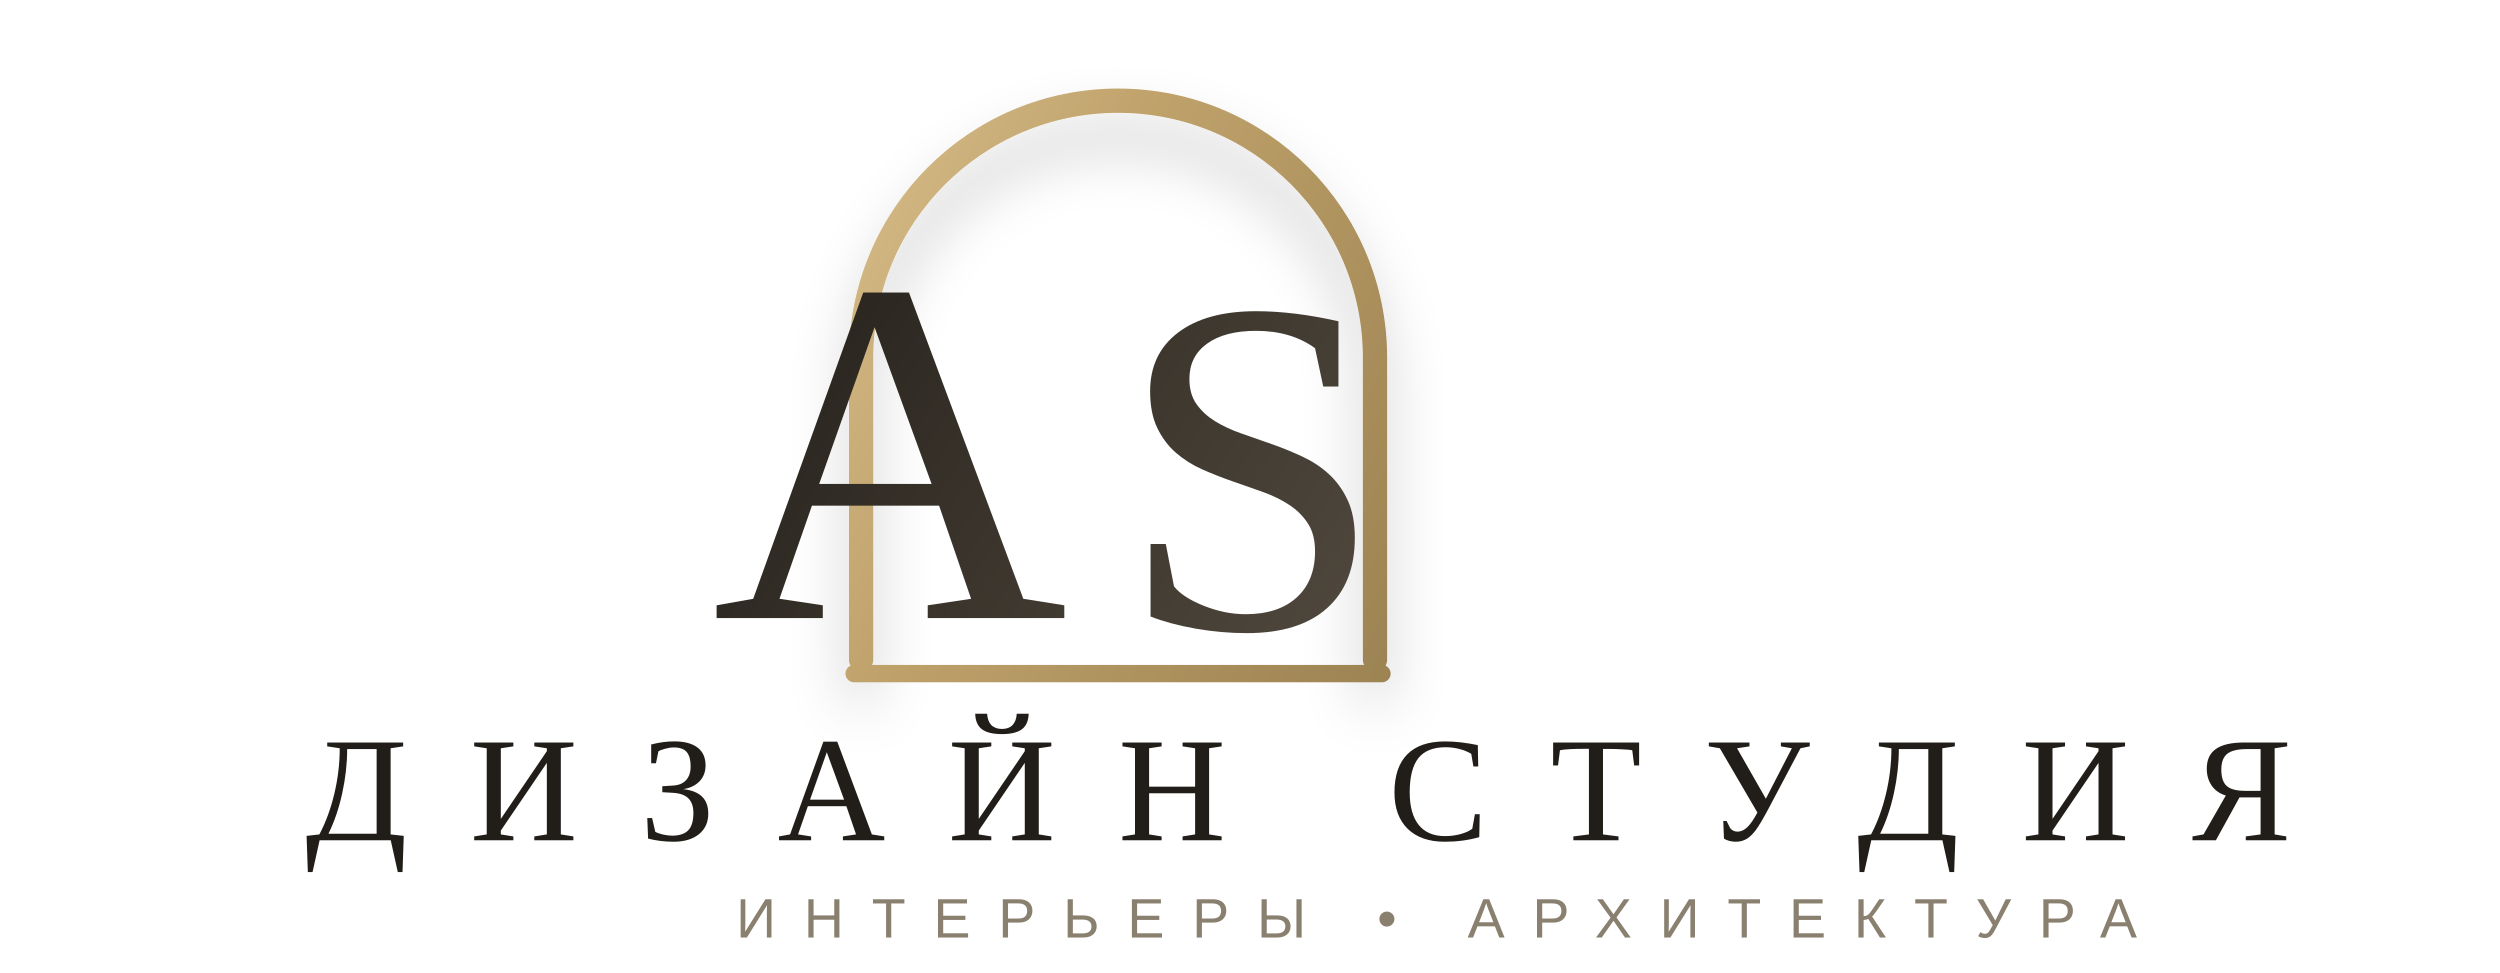
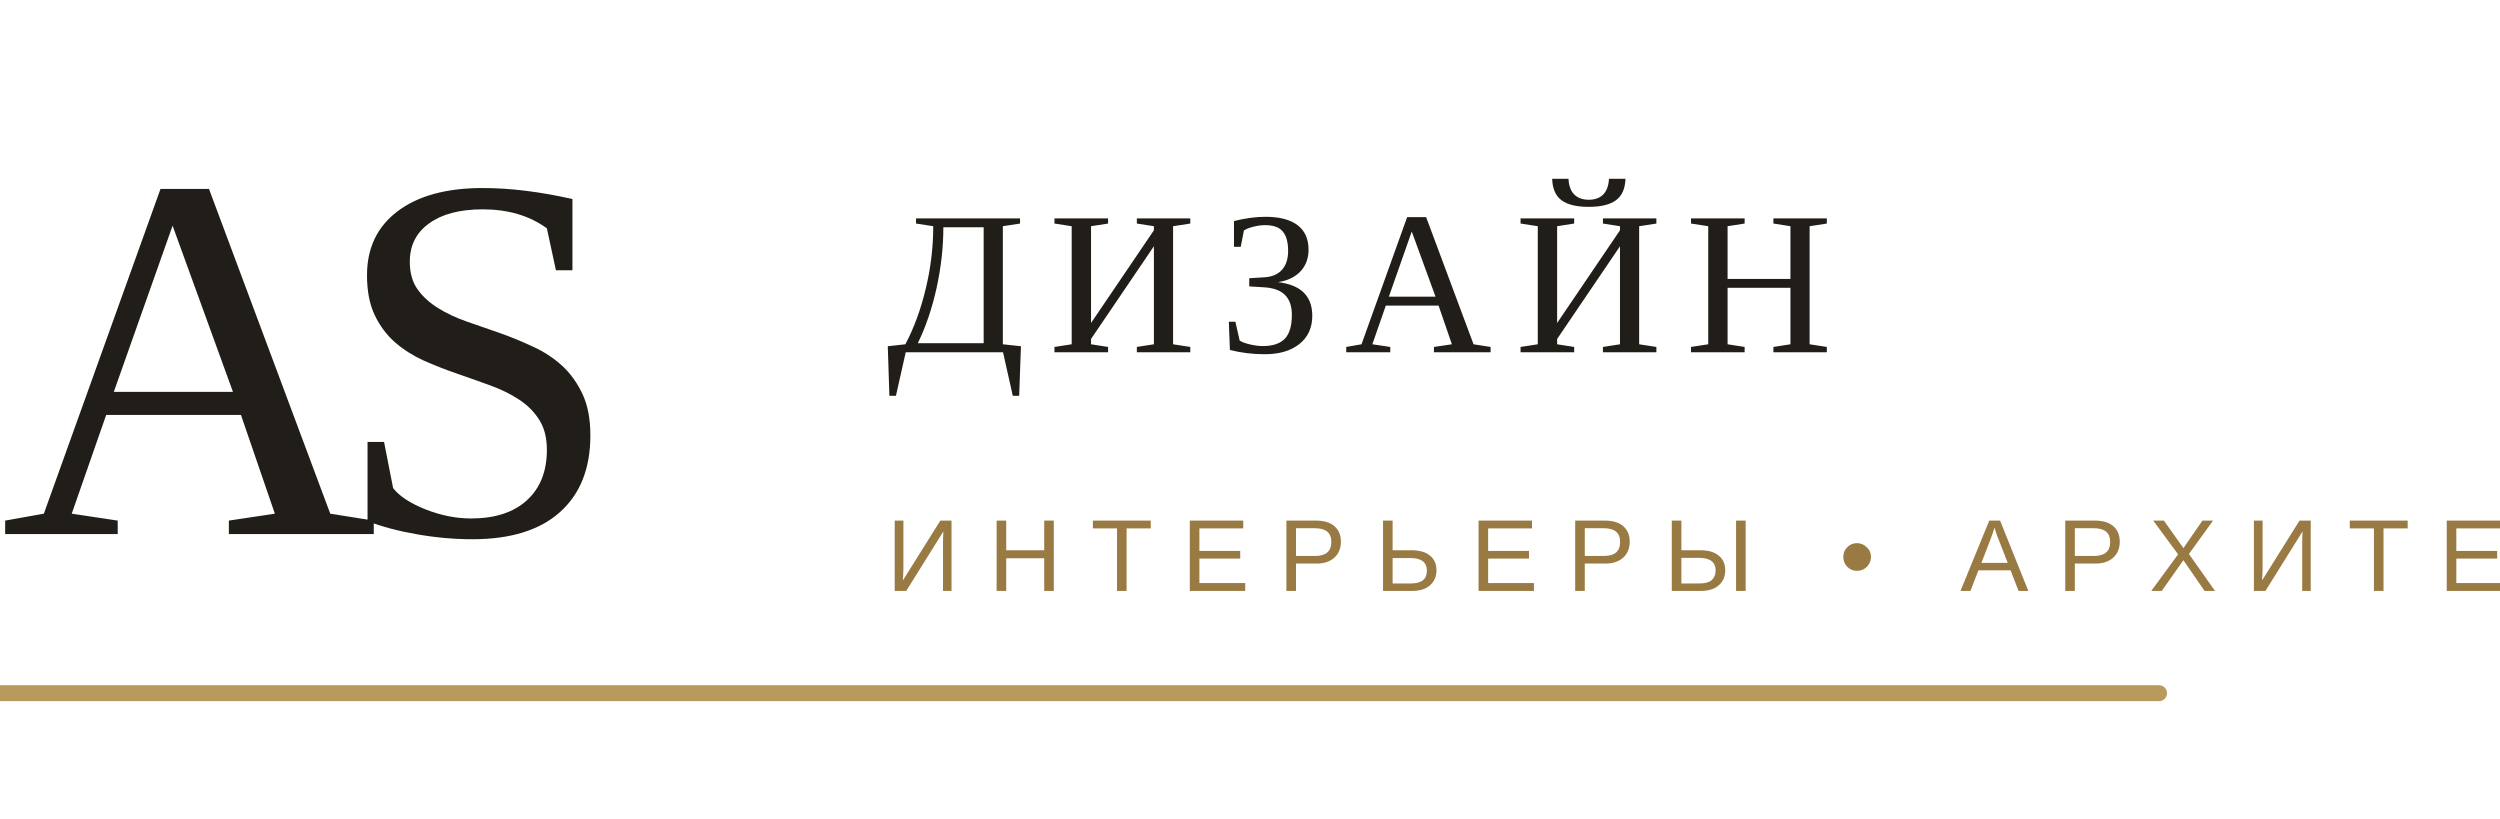
- <svg xmlns="http://www.w3.org/2000/svg" width="720" height="280" viewBox="0 0 720 280" fill="none">
-   <defs>
-     <linearGradient id="gold" x1="133" y1="34" x2="517" y2="221" gradientUnits="userSpaceOnUse">
-       <stop stop-color="#F4E1B3" />
-       <stop offset="0.42" stop-color="#BFA16A" />
-       <stop offset="1" stop-color="#7E693E" />
-     </linearGradient>
-     <linearGradient id="ink" x1="190" y1="50" x2="430" y2="210" gradientUnits="userSpaceOnUse">
-       <stop stop-color="#1D1A15" />
-       <stop offset="1" stop-color="#5A5145" />
-     </linearGradient>
-     <filter id="softShadow" x="-20%" y="-20%" width="140%" height="140%">
-       <feDropShadow dx="0" dy="10" stdDeviation="8" flood-color="#000000" flood-opacity="0.22" />
-     </filter>
-   </defs>
-   <path d="M248 190V103C248 62.13 281.13 29 322 29C362.87 29 396 62.13 396 103V190" stroke="url(#gold)" stroke-width="7" stroke-linecap="round" filter="url(#softShadow)" />
-   <path d="M246 194H398" stroke="url(#gold)" stroke-width="5" stroke-linecap="round" />
-   <text x="205" y="178" fill="url(#ink)" font-size="142" font-family="Georgia, 'Times New Roman', serif" letter-spacing="-11">A</text>
-   <text x="322" y="181" fill="url(#ink)" font-size="138" font-family="Georgia, 'Times New Roman', serif" letter-spacing="-13">S</text>
-   <text x="88" y="242" fill="#211E19" font-size="43" font-family="Georgia, 'Times New Roman', serif" letter-spacing="18">ДИЗАЙН СТУДИЯ</text>
-   <text x="212" y="270" fill="#8A8070" font-size="16" font-family="Arial, sans-serif" letter-spacing="8">ИНТЕРЬЕРЫ • АРХИТЕКТУРА</text>
+ <svg xmlns="http://www.w3.org/2000/svg" width="220" height="72" viewBox="0 0 220 72" fill="none">
+   <text x="0" y="47" fill="#211E19" font-family="Georgia, 'Times New Roman', serif" font-size="46" letter-spacing="-4">AS</text>
+   <text x="78" y="31" fill="#211E19" font-family="Georgia, 'Times New Roman', serif" font-size="18" letter-spacing="2">ДИЗАЙН</text>
+   <text x="78" y="52" fill="#9A7A43" font-family="Arial, sans-serif" font-size="9" letter-spacing="2.5">ИНТЕРЬЕРЫ • АРХИТЕКТУРА</text>
+   <path d="M0 61H190" stroke="#B99A5E" stroke-width="1.4" stroke-linecap="round" />
</svg>
